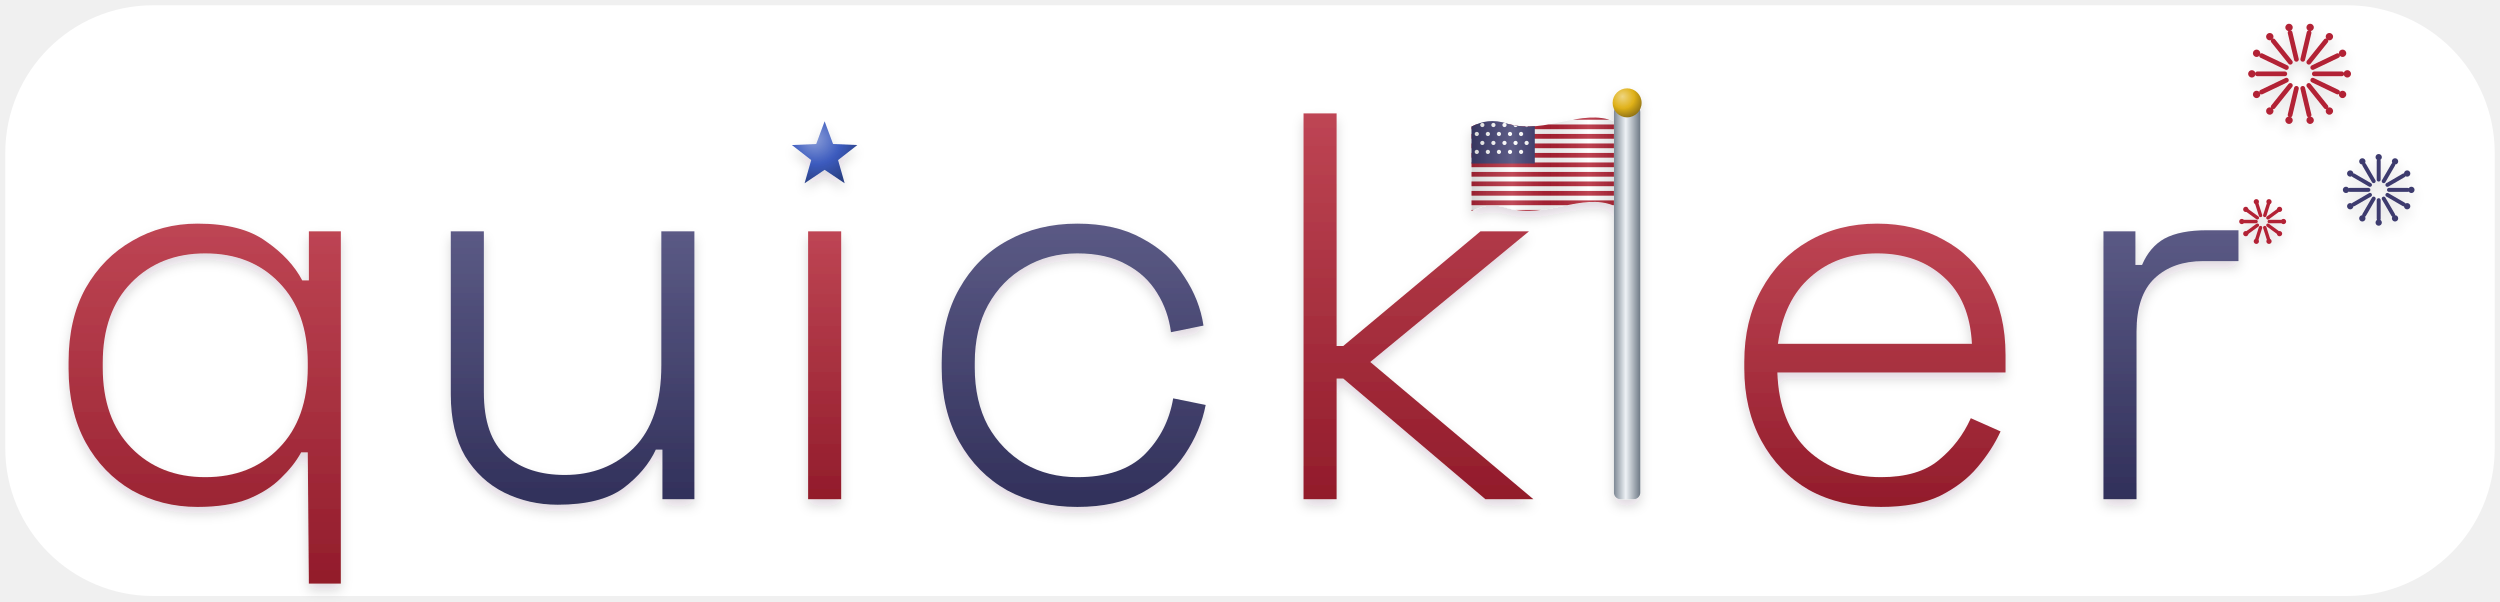
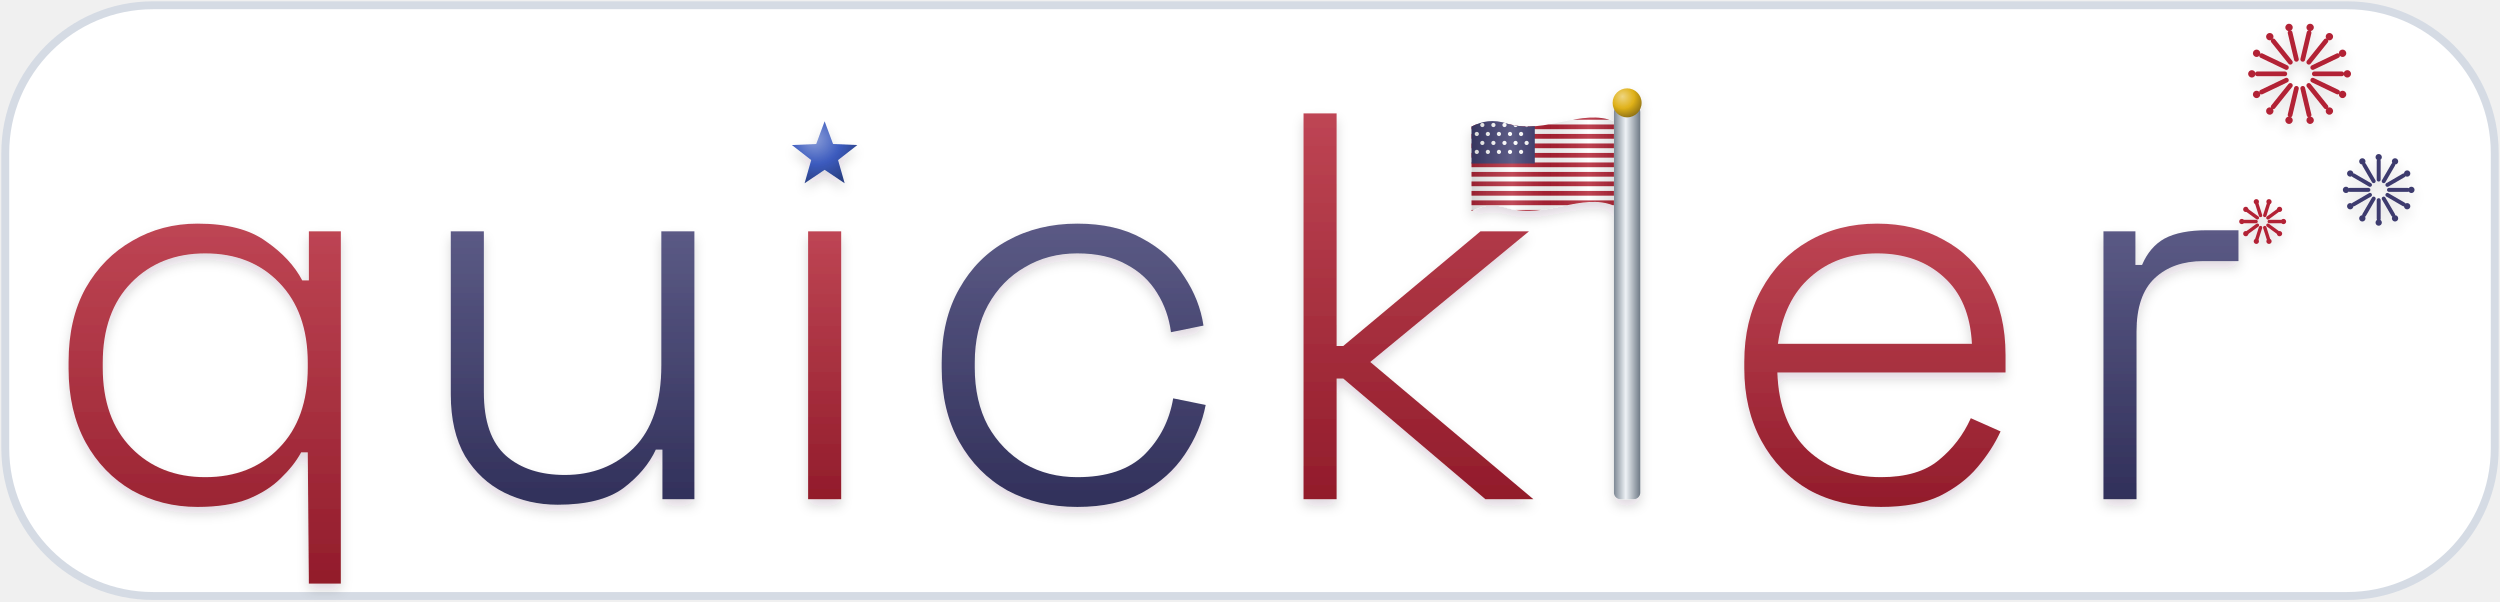
<svg xmlns="http://www.w3.org/2000/svg" width="1896" height="456" viewBox="-12 -32 948 228" role="img" aria-label="Quickler logo">
  <defs>
    <filter id="lift" x="-6%" y="-12%" width="112%" height="134%">
      <feDropShadow dx="0" dy="2.5" stdDeviation="2.2" flood-color="#241830" flood-opacity=".16" />
    </filter>
    <linearGradient id="LB22234" x1="0" y1="0" x2="0" y2="1">
      <stop stop-color="#BE4554" />
      <stop offset="1" stop-color="#921C2B" />
    </linearGradient>
    <linearGradient id="L3C3B6E" x1="0" y1="0" x2="0" y2="1">
      <stop stop-color="#5B5A85" />
      <stop offset="1" stop-color="#31305A" />
    </linearGradient>
    <linearGradient id="Lb22" x1="0" y1="0" x2="0" y2="1">
      <stop stop-color="#BE4554" />
      <stop offset="1" stop-color="#921C2B" />
    </linearGradient>
    <radialGradient id="ustar" cx="0.38" cy="0.32" r="0.7" fx="0.34" fy="0.28">
      <stop stop-color="#8A9DD8" />
      <stop offset=".55" stop-color="#3C5BBE" />
      <stop offset="1" stop-color="#2A4085" />
    </radialGradient>
    <linearGradient id="pole" x1="0" y1="0" x2="1" y2="0">
      <stop stop-color="#7D8894" />
      <stop offset=".45" stop-color="#EEF2F6" />
      <stop offset="1" stop-color="#6E7985" />
    </linearGradient>
    <radialGradient id="knob" cx="0.38" cy="0.32" r="0.7" fx="0.34" fy="0.28">
      <stop stop-color="#EED581" />
      <stop offset=".55" stop-color="#E0B21A" />
      <stop offset="1" stop-color="#927411" />
    </radialGradient>
    <linearGradient id="fold" x1="0" y1="0" x2="1" y2="0">
      <stop stop-color="#000" stop-opacity=".18" />
      <stop offset=".3" stop-color="#fff" stop-opacity=".18" />
      <stop offset=".55" stop-color="#000" stop-opacity=".1" />
      <stop offset=".8" stop-color="#fff" stop-opacity=".15" />
      <stop offset="1" stop-color="#000" stop-opacity=".15" />
    </linearGradient>
  </defs>
-   <rect x="-10" y="-30" width="944" height="224" rx="56" fill="#FFFFFF" />
+   <rect x="-10" y="-30" width="944" height="224" rx="56" fill="#FFFFFF" stroke="#D5DBE4" stroke-width="3" />
  <g filter="url(#lift)">
    <path d="M105.124 189.3L104.706 139.535H102.198C100.387 142.879 97.809 146.153 94.465 149.358C91.26 152.563 87.08 155.21 81.925 157.3C76.77 159.251 70.43 160.226 62.906 160.226C53.849 160.226 45.559 158.136 38.035 153.956C30.65 149.637 24.798 143.576 20.479 135.773C16.16 127.831 14 118.496 14 107.767V105.259C14 94.391 16.16 85.056 20.479 77.253C24.938 69.45 30.859 63.459 38.244 59.279C45.629 54.96 53.849 52.8 62.906 52.8C74.053 52.8 82.691 55.029 88.822 59.488C95.092 63.807 99.69 68.754 102.616 74.327H105.124V55.726H117.246V189.3H105.124ZM65.832 148.94C77.397 148.94 86.732 145.248 93.838 137.863C101.083 130.478 104.706 120.307 104.706 107.349V105.677C104.706 92.719 101.083 82.548 93.838 75.163C86.732 67.778 77.397 64.086 65.832 64.086C54.407 64.086 45.071 67.778 37.826 75.163C30.581 82.548 26.958 92.719 26.958 105.677V107.349C26.958 120.307 30.581 130.478 37.826 137.863C45.071 145.248 54.407 148.94 65.832 148.94Z" fill="url(#LB22234)" />
    <path d="M199.484 159.39C192.239 159.39 185.481 157.857 179.211 154.792C173.081 151.727 168.134 147.129 164.372 140.998C160.75 134.728 158.938 126.925 158.938 117.59V55.726H171.478V116.754C171.478 127.761 174.265 135.773 179.838 140.789C185.412 145.666 192.866 148.104 202.201 148.104C212.651 148.104 221.36 144.69 228.326 137.863C235.293 130.896 238.776 120.446 238.776 106.513V55.726H251.316V157.3H239.194V138.49H236.686C234.178 143.924 230.068 148.801 224.355 153.12C218.643 157.3 210.352 159.39 199.484 159.39Z" fill="url(#L3C3B6E)" />
    <path d="M396.499 160.226C386.607 160.226 377.759 158.136 369.956 153.956C362.293 149.637 356.232 143.506 351.773 135.564C347.315 127.622 345.085 118.287 345.085 107.558V105.468C345.085 94.6 347.315 85.265 351.773 77.462C356.232 69.52 362.293 63.459 369.956 59.279C377.759 54.96 386.607 52.8 396.499 52.8C406.253 52.8 414.473 54.681 421.161 58.443C427.989 62.066 433.283 66.873 437.045 72.864C440.947 78.716 443.385 84.916 444.36 91.465L432.029 93.973C431.333 88.539 429.591 83.593 426.804 79.134C424.018 74.536 420.116 70.913 415.1 68.266C410.084 65.479 403.884 64.086 396.499 64.086C389.115 64.086 382.496 65.828 376.644 69.311C370.792 72.655 366.125 77.462 362.641 83.732C359.297 89.863 357.625 97.178 357.625 105.677V107.349C357.625 115.848 359.297 123.233 362.641 129.503C366.125 135.634 370.792 140.441 376.644 143.924C382.496 147.268 389.115 148.94 396.499 148.94C407.646 148.94 416.145 146.084 421.997 140.371C427.849 134.519 431.472 127.413 432.865 119.053L445.196 121.561C443.942 128.11 441.295 134.38 437.254 140.371C433.353 146.223 427.989 151.03 421.161 154.792C414.473 158.415 406.253 160.226 396.499 160.226Z" fill="url(#L3C3B6E)" />
    <path d="M482.302 157.3V11H494.842V99.198H497.35L549.391 55.726H567.783L507.591 105.259L569.455 157.3H551.272L497.35 111.529H494.842V157.3H482.302Z" fill="url(#LB22234)" />
    <path d="M701.266 160.226C690.816 160.226 681.689 158.066 673.886 153.747C666.223 149.288 660.232 143.088 655.912 135.146C651.593 127.204 649.433 118.078 649.433 107.767V105.259C649.433 94.809 651.593 85.683 655.912 77.88C660.232 69.938 666.153 63.807 673.677 59.488C681.341 55.029 690.049 52.8 699.802 52.8C709.277 52.8 717.637 54.82 724.883 58.861C732.267 62.762 738.049 68.475 742.229 75.999C746.409 83.384 748.5 92.231 748.5 102.542V109.23H661.974C662.392 121.909 666.223 131.732 673.469 138.699C680.853 145.526 690.119 148.94 701.266 148.94C710.74 148.94 718.055 146.78 723.211 142.461C728.505 138.142 732.546 132.847 735.333 126.577L746.619 131.593C744.529 136.191 741.603 140.719 737.841 145.178C734.218 149.497 729.48 153.12 723.628 156.046C717.776 158.833 710.322 160.226 701.266 160.226ZM662.182 98.362H735.75C735.193 87.355 731.64 78.925 725.091 73.073C718.543 67.082 710.113 64.086 699.802 64.086C689.631 64.086 681.201 67.082 674.513 73.073C667.825 78.925 663.715 87.355 662.182 98.362Z" fill="url(#LB22234)" />
    <path d="M785.63 157.3V55.726H797.752V68.475H800.26C802.21 63.877 805.067 60.533 808.829 58.443C812.73 56.353 818.094 55.308 824.922 55.308H836.835V67.012H823.459C815.795 67.012 809.665 69.172 805.067 73.491C800.469 77.81 798.17 84.568 798.17 93.764V157.3H785.63Z" fill="url(#L3C3B6E)" />
    <path d="M294.439 157.3V55.726H306.979V157.3H294.439Z" fill="url(#Lb22)" />
    <polygon points="300.7,14.0 303.9,22.6 313.1,23.0 305.8,28.7 308.3,37.5 300.7,32.4 293.1,37.5 295.6,28.7 288.3,23.0 297.5,22.6" fill="url(#ustar)" />
    <rect x="600" y="8" width="10" height="149.3" rx="2.5" fill="url(#pole)" />
    <circle cx="605" cy="7" r="5.5" fill="url(#knob)" />
    <g transform="translate(600 14)">
      <clipPath id="fus">
        <path d="M0 0 C-12 -5 -26 5 -40 1 C-46 -1 -50 0 -54 2 V34 C-50 32 -46 31 -40 33 C-26 37 -12 27 0 32Z" />
      </clipPath>
      <g clip-path="url(#fus)">
        <rect x="-56" y="-6" width="58" height="46" fill="#fff" />
        <rect x="-56" y="-6.0" width="58" height="1.8" fill="#B22234" />
        <rect x="-56" y="-2.4" width="58" height="1.8" fill="#B22234" />
        <rect x="-56" y="1.2" width="58" height="1.8" fill="#B22234" />
        <rect x="-56" y="4.8" width="58" height="1.8" fill="#B22234" />
        <rect x="-56" y="8.4" width="58" height="1.8" fill="#B22234" />
        <rect x="-56" y="12.0" width="58" height="1.8" fill="#B22234" />
        <rect x="-56" y="15.6" width="58" height="1.8" fill="#B22234" />
        <rect x="-56" y="19.2" width="58" height="1.8" fill="#B22234" />
        <rect x="-56" y="22.8" width="58" height="1.8" fill="#B22234" />
        <rect x="-56" y="26.4" width="58" height="1.8" fill="#B22234" />
        <rect x="-56" y="30.0" width="58" height="1.8" fill="#B22234" />
        <rect x="-56" y="33.6" width="58" height="1.8" fill="#B22234" />
        <rect x="-56" y="37.2" width="58" height="1.8" fill="#B22234" />
        <rect x="-56" y="-6" width="26" height="22" fill="#3C3B6E" />
        <circle cx="-52.0" cy="-2.0" r=".8" fill="#fff" />
        <circle cx="-47.8" cy="-2.0" r=".8" fill="#fff" />
        <circle cx="-43.6" cy="-2.0" r=".8" fill="#fff" />
        <circle cx="-39.4" cy="-2.0" r=".8" fill="#fff" />
        <circle cx="-35.2" cy="-2.0" r=".8" fill="#fff" />
        <circle cx="-49.9" cy="1.4" r=".8" fill="#fff" />
        <circle cx="-45.7" cy="1.4" r=".8" fill="#fff" />
        <circle cx="-41.5" cy="1.4" r=".8" fill="#fff" />
        <circle cx="-37.3" cy="1.4" r=".8" fill="#fff" />
        <circle cx="-33.1" cy="1.4" r=".8" fill="#fff" />
        <circle cx="-52.0" cy="4.8" r=".8" fill="#fff" />
        <circle cx="-47.8" cy="4.8" r=".8" fill="#fff" />
        <circle cx="-43.6" cy="4.8" r=".8" fill="#fff" />
        <circle cx="-39.4" cy="4.8" r=".8" fill="#fff" />
        <circle cx="-35.2" cy="4.8" r=".8" fill="#fff" />
        <circle cx="-49.9" cy="8.2" r=".8" fill="#fff" />
        <circle cx="-45.7" cy="8.2" r=".8" fill="#fff" />
        <circle cx="-41.5" cy="8.2" r=".8" fill="#fff" />
        <circle cx="-37.3" cy="8.2" r=".8" fill="#fff" />
        <circle cx="-33.1" cy="8.2" r=".8" fill="#fff" />
        <circle cx="-52.0" cy="11.6" r=".8" fill="#fff" />
        <circle cx="-47.8" cy="11.6" r=".8" fill="#fff" />
        <circle cx="-43.6" cy="11.6" r=".8" fill="#fff" />
        <circle cx="-39.4" cy="11.6" r=".8" fill="#fff" />
        <circle cx="-35.2" cy="11.6" r=".8" fill="#fff" />
        <rect x="-56" y="-6" width="58" height="46" fill="url(#fold)" />
      </g>
    </g>
    <path d="M865.6 -4.0 L876.0 -4.0" stroke="#B22234" stroke-width="1.8" stroke-linecap="round" />
    <circle cx="878.1" cy="-4.0" r="1.4" fill="#B22234" />
    <path d="M865.0 -1.6 L874.4 2.9" stroke="#B22234" stroke-width="1.8" stroke-linecap="round" />
    <circle cx="876.3" cy="3.8" r="1.4" fill="#B22234" />
    <path d="M863.5 0.4 L870.0 8.5" stroke="#B22234" stroke-width="1.8" stroke-linecap="round" />
    <circle cx="871.3" cy="10.1" r="1.4" fill="#B22234" />
    <path d="M861.2 1.5 L863.6 11.6" stroke="#B22234" stroke-width="1.8" stroke-linecap="round" />
    <circle cx="864.0" cy="13.6" r="1.4" fill="#B22234" />
    <path d="M858.8 1.5 L856.4 11.6" stroke="#B22234" stroke-width="1.8" stroke-linecap="round" />
    <circle cx="856.0" cy="13.6" r="1.4" fill="#B22234" />
    <path d="M856.5 0.4 L850.0 8.5" stroke="#B22234" stroke-width="1.8" stroke-linecap="round" />
    <circle cx="848.7" cy="10.1" r="1.4" fill="#B22234" />
    <path d="M855.0 -1.6 L845.6 2.9" stroke="#B22234" stroke-width="1.8" stroke-linecap="round" />
    <circle cx="843.7" cy="3.8" r="1.4" fill="#B22234" />
    <path d="M854.4 -4.0 L844.0 -4.0" stroke="#B22234" stroke-width="1.8" stroke-linecap="round" />
    <circle cx="841.9" cy="-4.0" r="1.4" fill="#B22234" />
    <path d="M855.0 -6.4 L845.6 -10.9" stroke="#B22234" stroke-width="1.8" stroke-linecap="round" />
    <circle cx="843.7" cy="-11.8" r="1.4" fill="#B22234" />
    <path d="M856.5 -8.4 L850.0 -16.5" stroke="#B22234" stroke-width="1.8" stroke-linecap="round" />
    <circle cx="848.7" cy="-18.1" r="1.4" fill="#B22234" />
    <path d="M858.8 -9.5 L856.4 -19.6" stroke="#B22234" stroke-width="1.8" stroke-linecap="round" />
    <circle cx="856.0" cy="-21.6" r="1.4" fill="#B22234" />
    <path d="M861.2 -9.5 L863.6 -19.6" stroke="#B22234" stroke-width="1.8" stroke-linecap="round" />
    <circle cx="864.0" cy="-21.6" r="1.4" fill="#B22234" />
    <path d="M863.5 -8.4 L870.0 -16.5" stroke="#B22234" stroke-width="1.8" stroke-linecap="round" />
    <circle cx="871.3" cy="-18.1" r="1.4" fill="#B22234" />
    <path d="M865.0 -6.4 L874.4 -10.9" stroke="#B22234" stroke-width="1.8" stroke-linecap="round" />
    <circle cx="876.3" cy="-11.8" r="1.4" fill="#B22234" />
    <path d="M893.9 40.0 L901.0 40.0" stroke="#3C3B6E" stroke-width="1.5" stroke-linecap="round" />
    <circle cx="902.4" cy="40.0" r="1.2" fill="#3C3B6E" />
    <path d="M893.3 41.9 L899.5 45.5" stroke="#3C3B6E" stroke-width="1.5" stroke-linecap="round" />
    <circle cx="900.8" cy="46.2" r="1.2" fill="#3C3B6E" />
    <path d="M891.9 43.3 L895.5 49.5" stroke="#3C3B6E" stroke-width="1.5" stroke-linecap="round" />
    <circle cx="896.2" cy="50.8" r="1.2" fill="#3C3B6E" />
    <path d="M890.0 43.9 L890.0 51.0" stroke="#3C3B6E" stroke-width="1.5" stroke-linecap="round" />
    <circle cx="890.0" cy="52.4" r="1.2" fill="#3C3B6E" />
    <path d="M888.1 43.3 L884.5 49.5" stroke="#3C3B6E" stroke-width="1.5" stroke-linecap="round" />
    <circle cx="883.8" cy="50.8" r="1.2" fill="#3C3B6E" />
    <path d="M886.7 41.9 L880.5 45.5" stroke="#3C3B6E" stroke-width="1.5" stroke-linecap="round" />
    <circle cx="879.2" cy="46.2" r="1.2" fill="#3C3B6E" />
    <path d="M886.1 40.0 L879.0 40.0" stroke="#3C3B6E" stroke-width="1.5" stroke-linecap="round" />
    <circle cx="877.6" cy="40.0" r="1.2" fill="#3C3B6E" />
    <path d="M886.7 38.1 L880.5 34.5" stroke="#3C3B6E" stroke-width="1.5" stroke-linecap="round" />
    <circle cx="879.2" cy="33.8" r="1.2" fill="#3C3B6E" />
    <path d="M888.1 36.7 L884.5 30.5" stroke="#3C3B6E" stroke-width="1.5" stroke-linecap="round" />
    <circle cx="883.8" cy="29.2" r="1.2" fill="#3C3B6E" />
    <path d="M890.0 36.1 L890.0 29.0" stroke="#3C3B6E" stroke-width="1.5" stroke-linecap="round" />
    <circle cx="890.0" cy="27.6" r="1.2" fill="#3C3B6E" />
    <path d="M891.9 36.7 L895.5 30.5" stroke="#3C3B6E" stroke-width="1.5" stroke-linecap="round" />
    <circle cx="896.2" cy="29.2" r="1.2" fill="#3C3B6E" />
    <path d="M893.3 38.1 L899.5 34.5" stroke="#3C3B6E" stroke-width="1.5" stroke-linecap="round" />
    <circle cx="900.8" cy="33.8" r="1.2" fill="#3C3B6E" />
    <path d="M848.5 52.0 L853.0 52.0" stroke="#B22234" stroke-width="1.3" stroke-linecap="round" />
    <circle cx="853.9" cy="52.0" r="1.0" fill="#B22234" />
    <path d="M848.0 53.4 L851.7 56.1" stroke="#B22234" stroke-width="1.3" stroke-linecap="round" />
    <circle cx="852.4" cy="56.6" r="1.0" fill="#B22234" />
    <path d="M846.8 54.3 L848.2 58.7" stroke="#B22234" stroke-width="1.3" stroke-linecap="round" />
    <circle cx="848.4" cy="59.5" r="1.0" fill="#B22234" />
    <path d="M845.2 54.3 L843.8 58.7" stroke="#B22234" stroke-width="1.3" stroke-linecap="round" />
    <circle cx="843.6" cy="59.5" r="1.0" fill="#B22234" />
    <path d="M844.0 53.4 L840.3 56.1" stroke="#B22234" stroke-width="1.3" stroke-linecap="round" />
    <circle cx="839.6" cy="56.6" r="1.0" fill="#B22234" />
    <path d="M843.5 52.0 L839.0 52.0" stroke="#B22234" stroke-width="1.3" stroke-linecap="round" />
    <circle cx="838.1" cy="52.0" r="1.0" fill="#B22234" />
    <path d="M844.0 50.6 L840.3 47.9" stroke="#B22234" stroke-width="1.3" stroke-linecap="round" />
    <circle cx="839.6" cy="47.4" r="1.0" fill="#B22234" />
    <path d="M845.2 49.7 L843.8 45.3" stroke="#B22234" stroke-width="1.3" stroke-linecap="round" />
    <circle cx="843.6" cy="44.5" r="1.0" fill="#B22234" />
    <path d="M846.8 49.7 L848.2 45.3" stroke="#B22234" stroke-width="1.3" stroke-linecap="round" />
    <circle cx="848.4" cy="44.5" r="1.0" fill="#B22234" />
    <path d="M848.0 50.6 L851.7 47.9" stroke="#B22234" stroke-width="1.3" stroke-linecap="round" />
    <circle cx="852.4" cy="47.4" r="1.0" fill="#B22234" />
  </g>
</svg>
